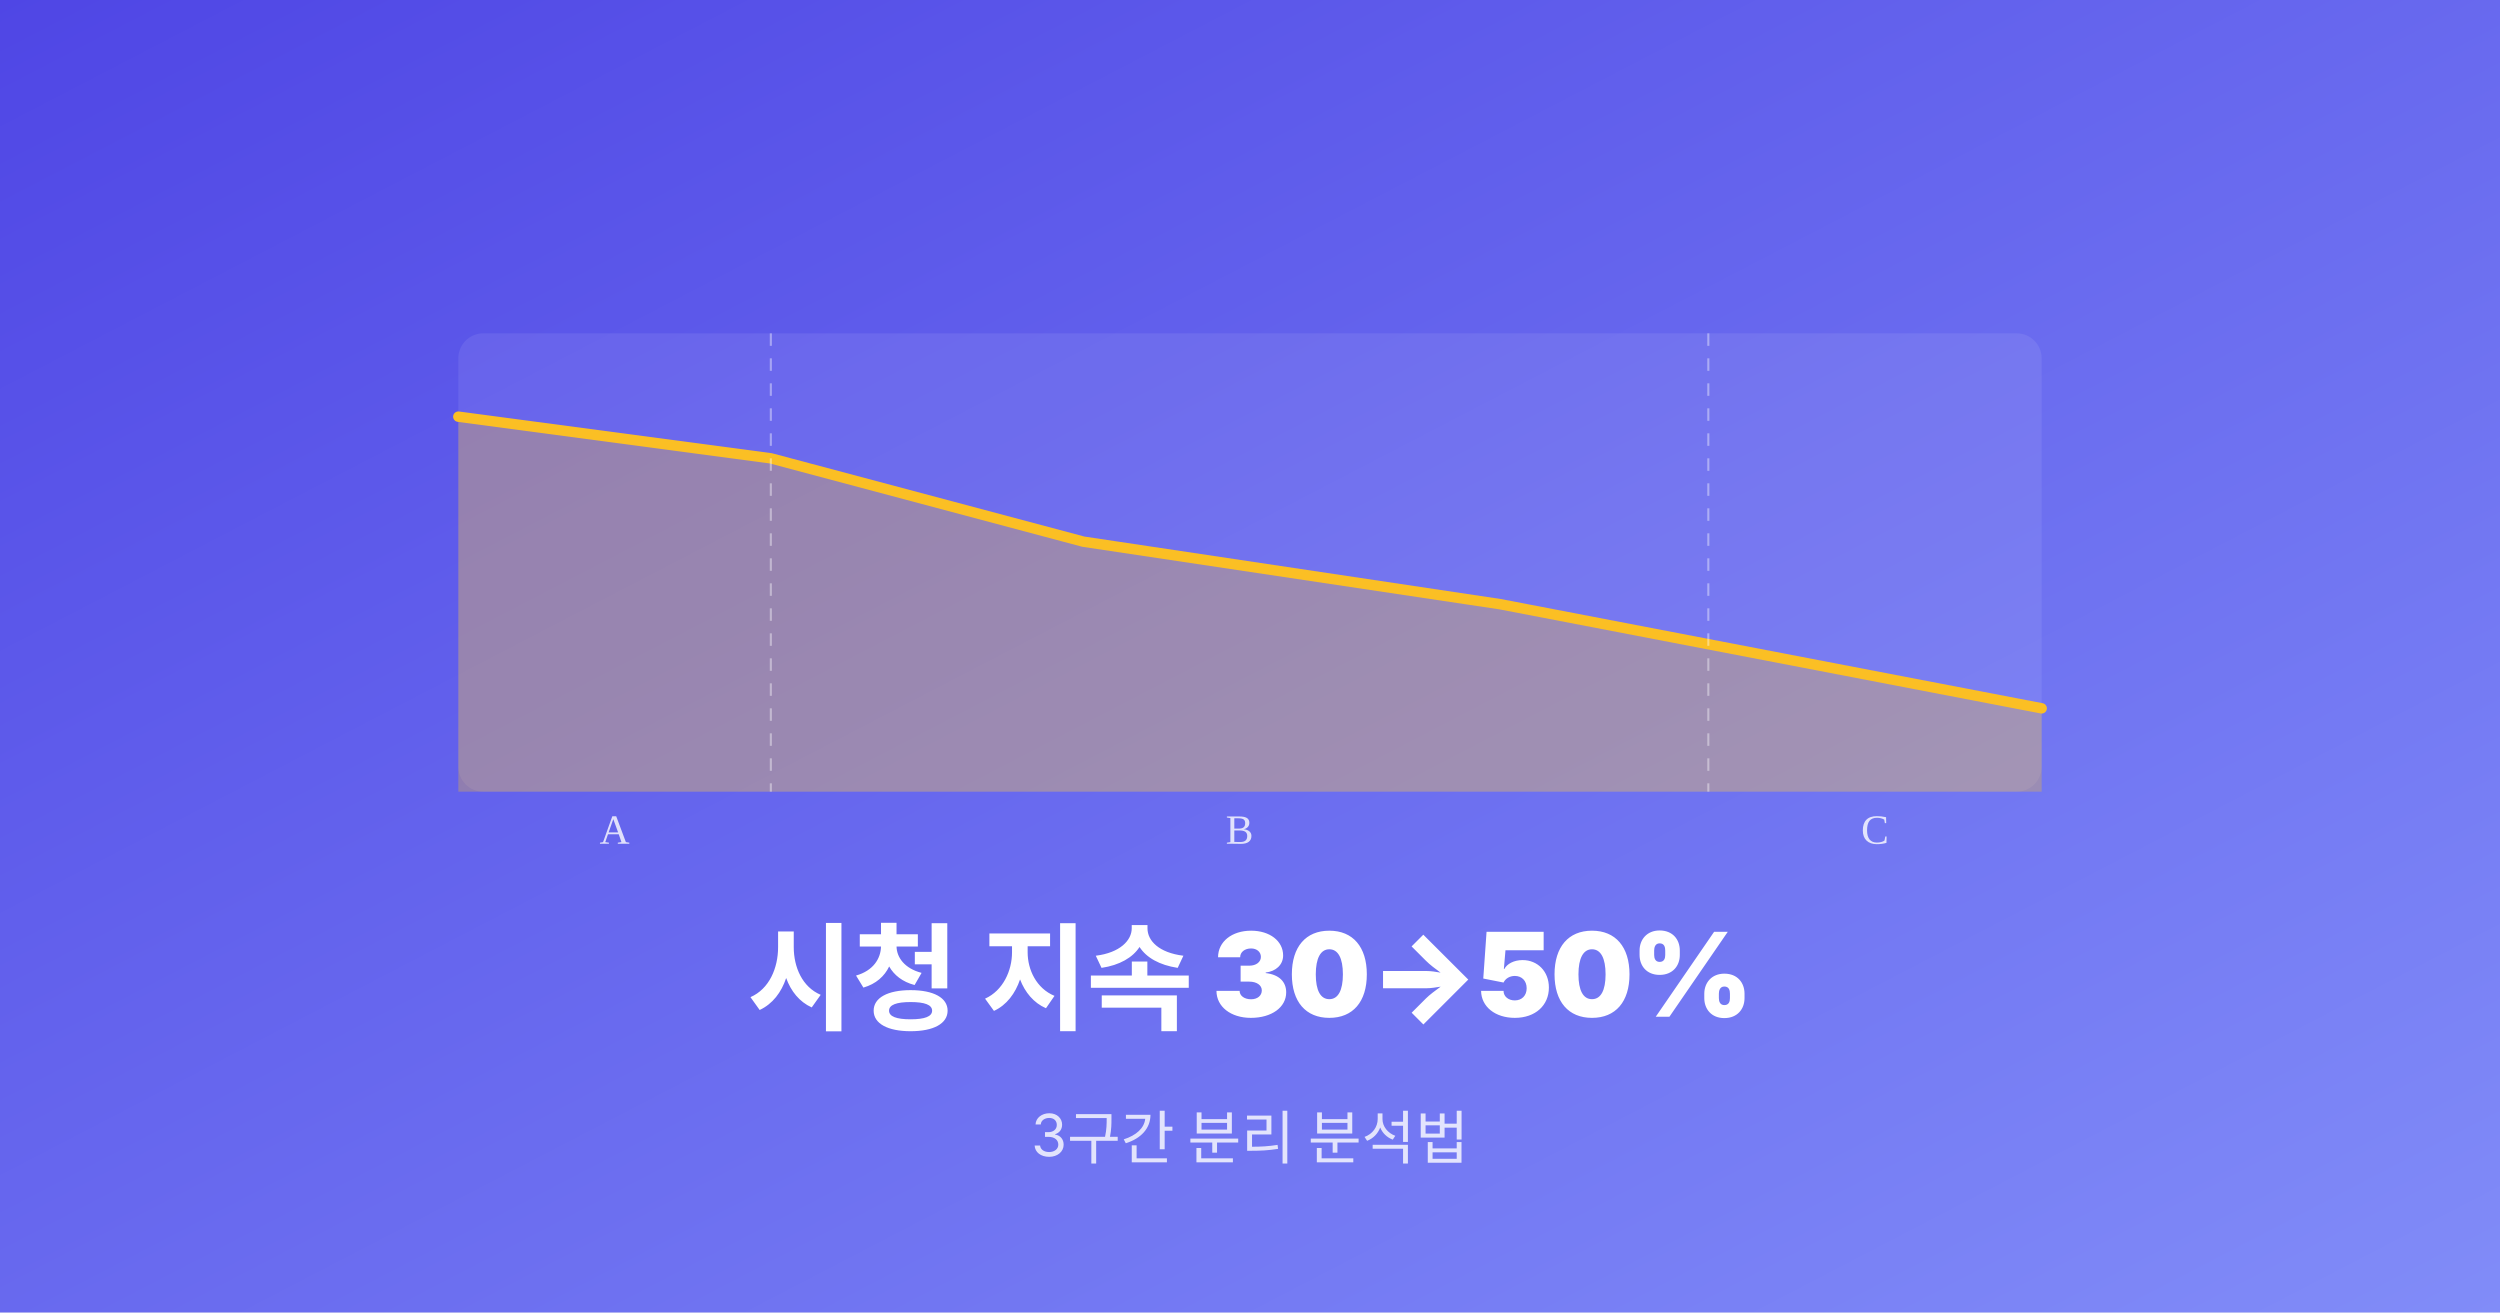
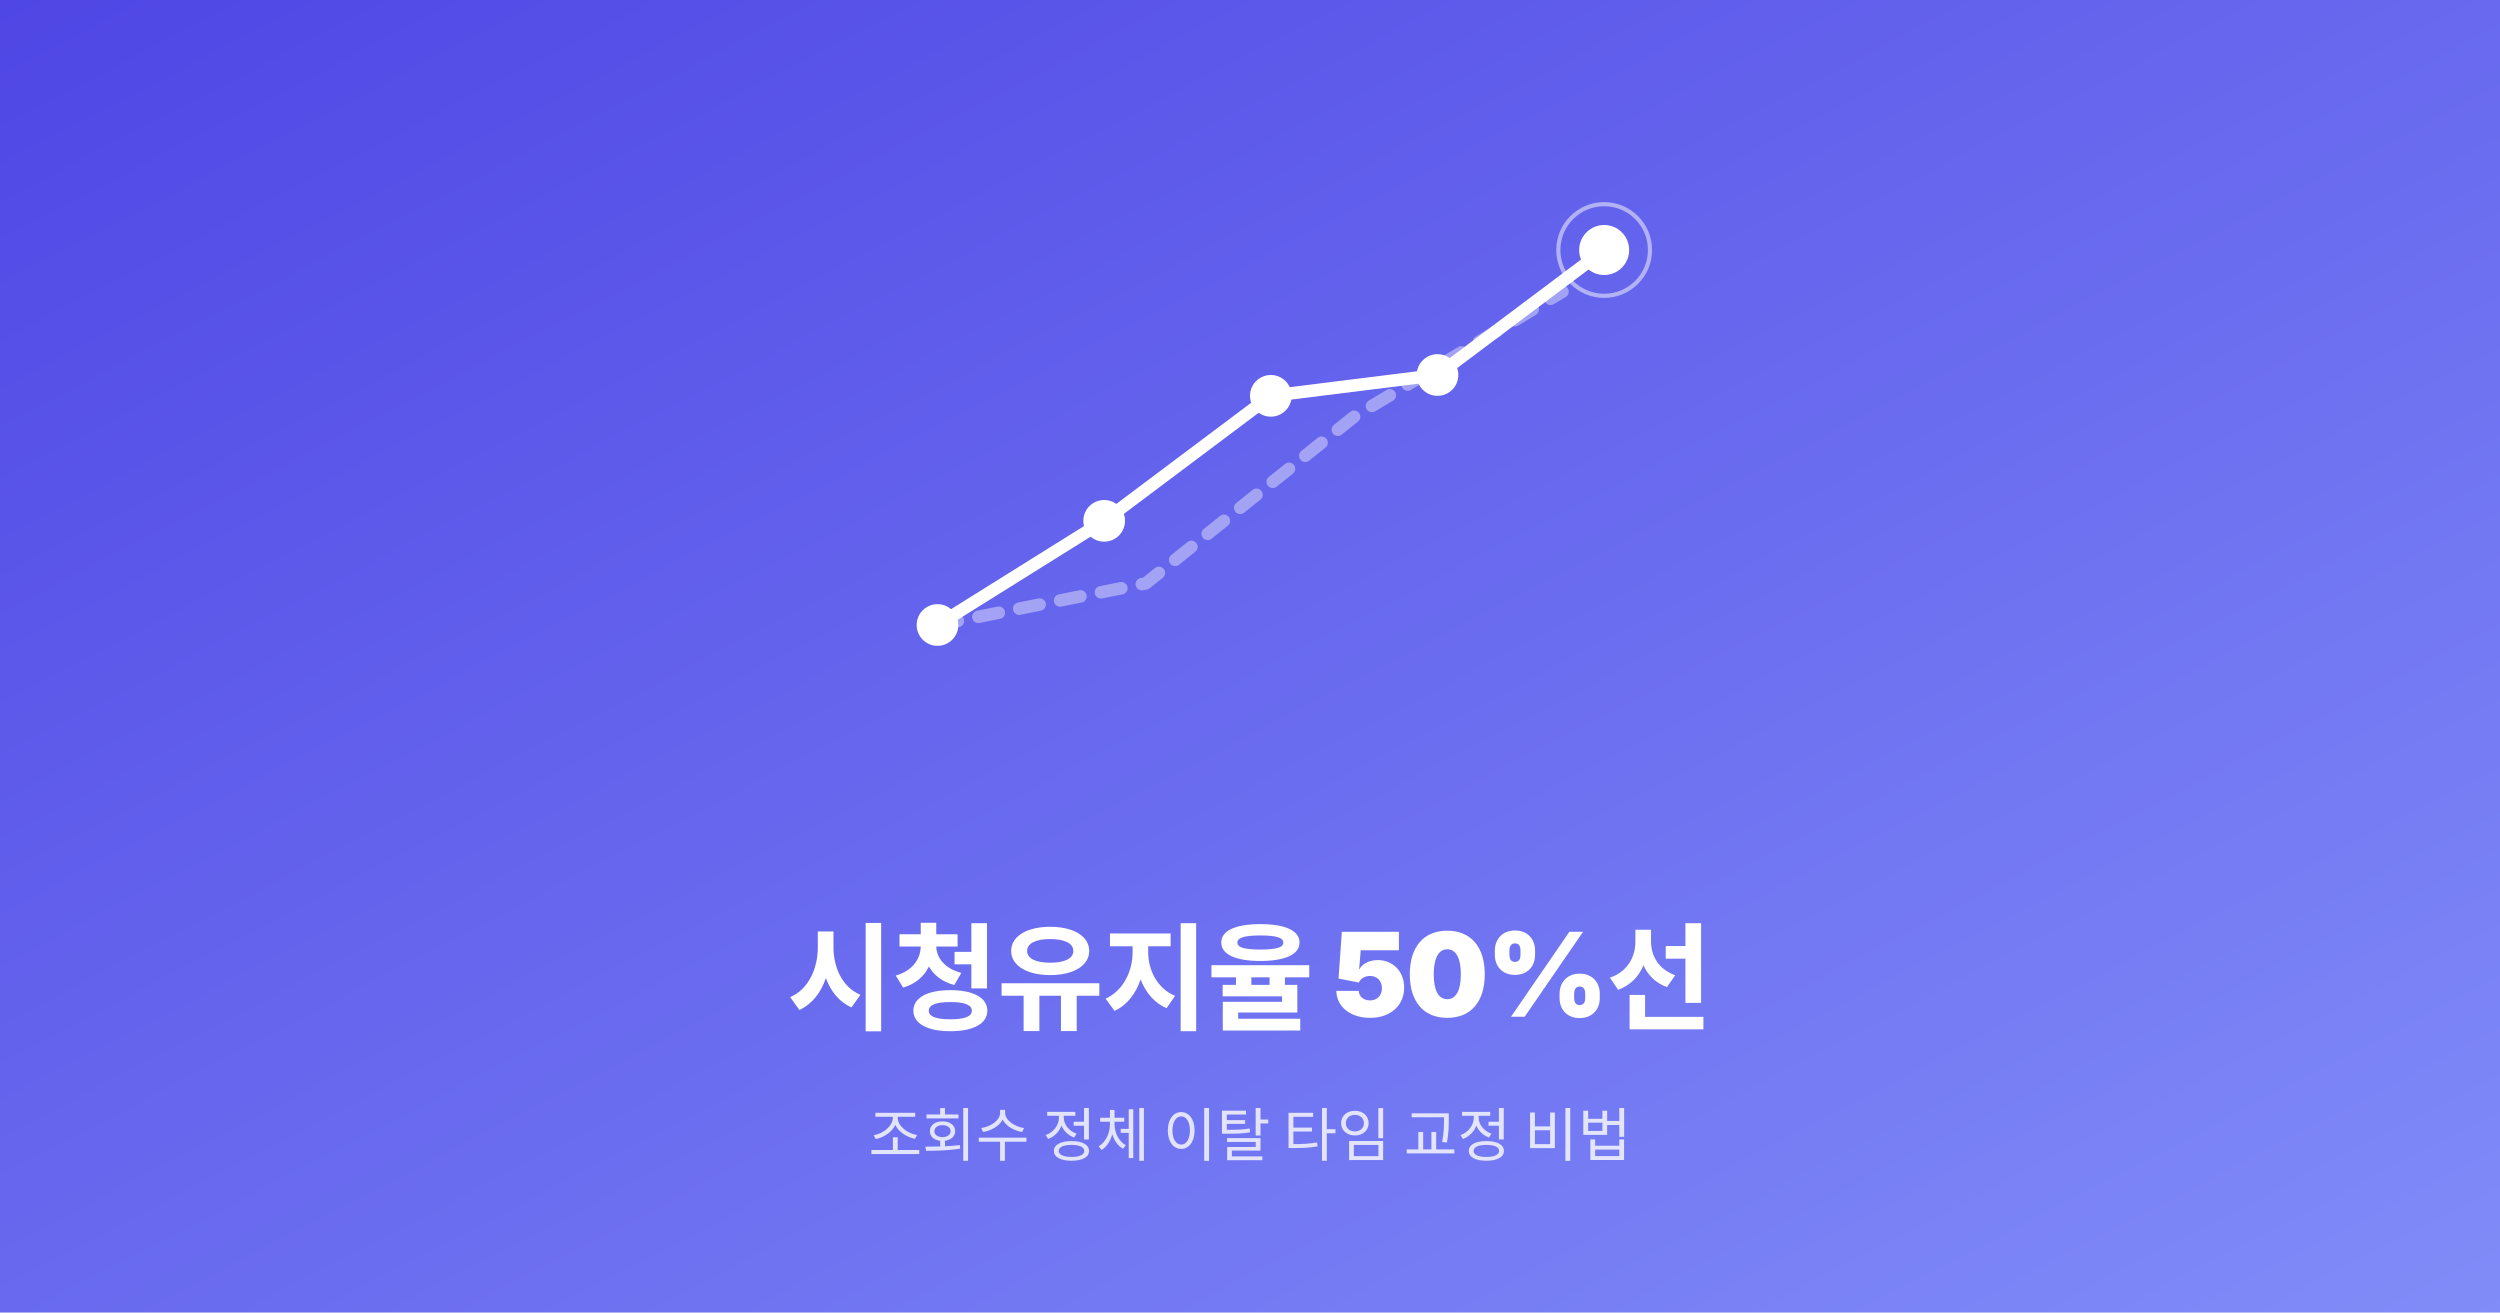
<svg xmlns="http://www.w3.org/2000/svg" viewBox="0 0 1200 630" width="1200" height="630">
  <defs>
    <linearGradient id="bg" x1="0%" y1="0%" x2="100%" y2="100%">
      <stop offset="0%" stop-color="#4f46e5" />
      <stop offset="100%" stop-color="#818cf8" />
    </linearGradient>
  </defs>
  <rect width="1200" height="630" fill="url(#bg)" />
-   <g transform="translate(220, 160)">
-     <rect x="0" y="0" width="760" height="220" rx="12" fill="rgba(255,255,255,0.08)" />
-     <path d="M 0 40 L 150 60 L 300 100 L 500 130 L 760 180 L 760 220 L 0 220 Z" fill="rgba(251,191,36,0.3)" />
-     <path d="M 0 40 L 150 60 L 300 100 L 500 130 L 760 180" stroke="#fbbf24" stroke-width="5" fill="none" stroke-linecap="round" />
-     <line x1="150" y1="0" x2="150" y2="220" stroke="rgba(255,255,255,0.4)" stroke-dasharray="6 6" />
-     <line x1="600" y1="0" x2="600" y2="220" stroke="rgba(255,255,255,0.4)" stroke-dasharray="6 6" />
-     <text x="75" y="245" font-size="20" fill="#fff" text-anchor="middle" opacity="0.8">A</text>
-     <text x="375" y="245" font-size="20" fill="#fff" text-anchor="middle" opacity="0.8">B</text>
-     <text x="680" y="245" font-size="20" fill="#fff" text-anchor="middle" opacity="0.8">C</text>
+   <g transform="translate(600, 220)" stroke="#ffffff" stroke-width="6" stroke-linecap="round" stroke-linejoin="round" fill="none">
+     <path d="M -150,80 L -50,60 L 50,-20 L 150,-80" opacity="0.4" stroke-dasharray="10 10" />
+     <path d="M -150,80 L -70,30 L 10,-30 L 90,-40 L 170,-100" />
+     <circle cx="-150" cy="80" r="10" fill="#ffffff" stroke="none" />
+     <circle cx="-70" cy="30" r="10" fill="#ffffff" stroke="none" />
+     <circle cx="10" cy="-30" r="10" fill="#ffffff" stroke="none" />
+     <circle cx="90" cy="-40" r="10" fill="#ffffff" stroke="none" />
+     <circle cx="170" cy="-100" r="12" fill="#ffffff" stroke="none" />
+     <circle cx="170" cy="-100" r="22" stroke="#ffffff" stroke-width="2" opacity="0.5" />
  </g>
-   <text x="600" y="490" font-size="56" font-weight="900" fill="#ffffff" text-anchor="middle" font-family="Pretendard,system-ui,-apple-system,sans-serif" letter-spacing="-0.02em">시청 지속 30→50%</text>
-   <text x="600" y="555" font-size="28" font-weight="400" fill="#ffffff" opacity="0.8" text-anchor="middle" font-family="Pretendard,system-ui,-apple-system,sans-serif">3구간 분리 분석법</text>
+   <text x="600" y="490" font-size="56" font-weight="900" fill="#ffffff" text-anchor="middle" font-family="Pretendard,system-ui,-apple-system,sans-serif" letter-spacing="-0.02em">시청유지율 50%선</text>
+   <text x="600" y="555" font-size="28" font-weight="400" fill="#ffffff" opacity="0.8" text-anchor="middle" font-family="Pretendard,system-ui,-apple-system,sans-serif">조회수 정체 이탈 타임 교정 비법</text>
</svg>
